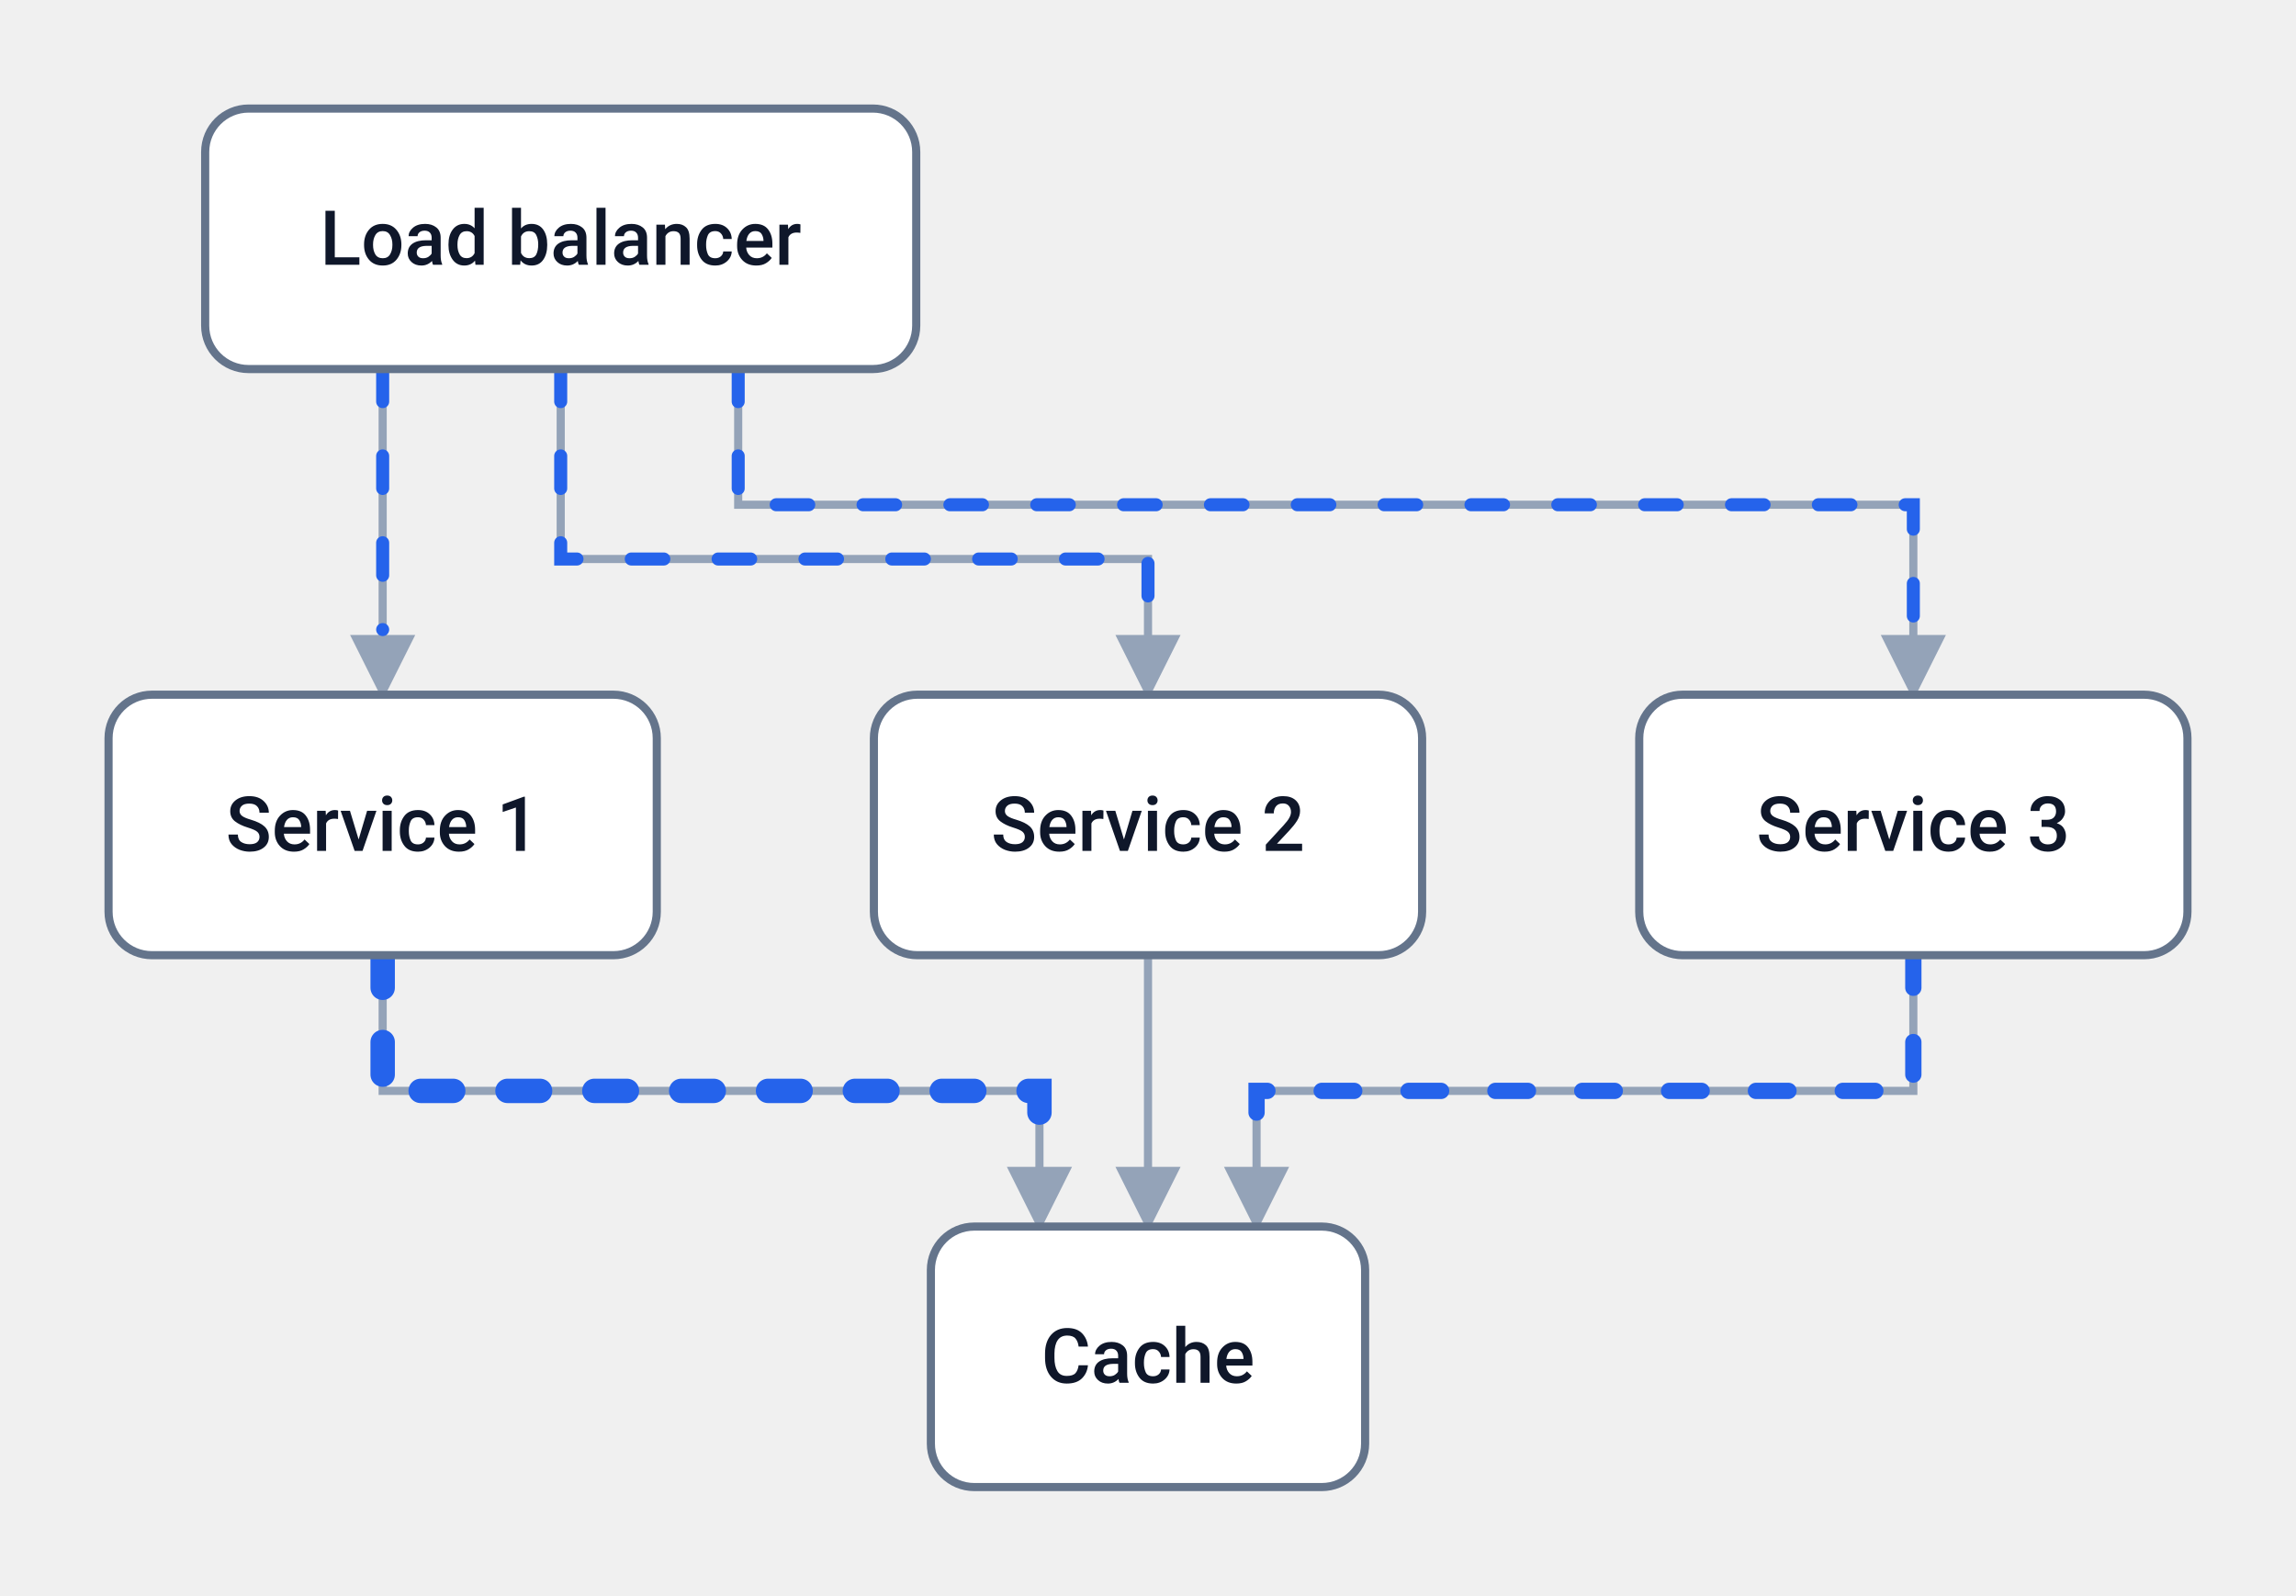
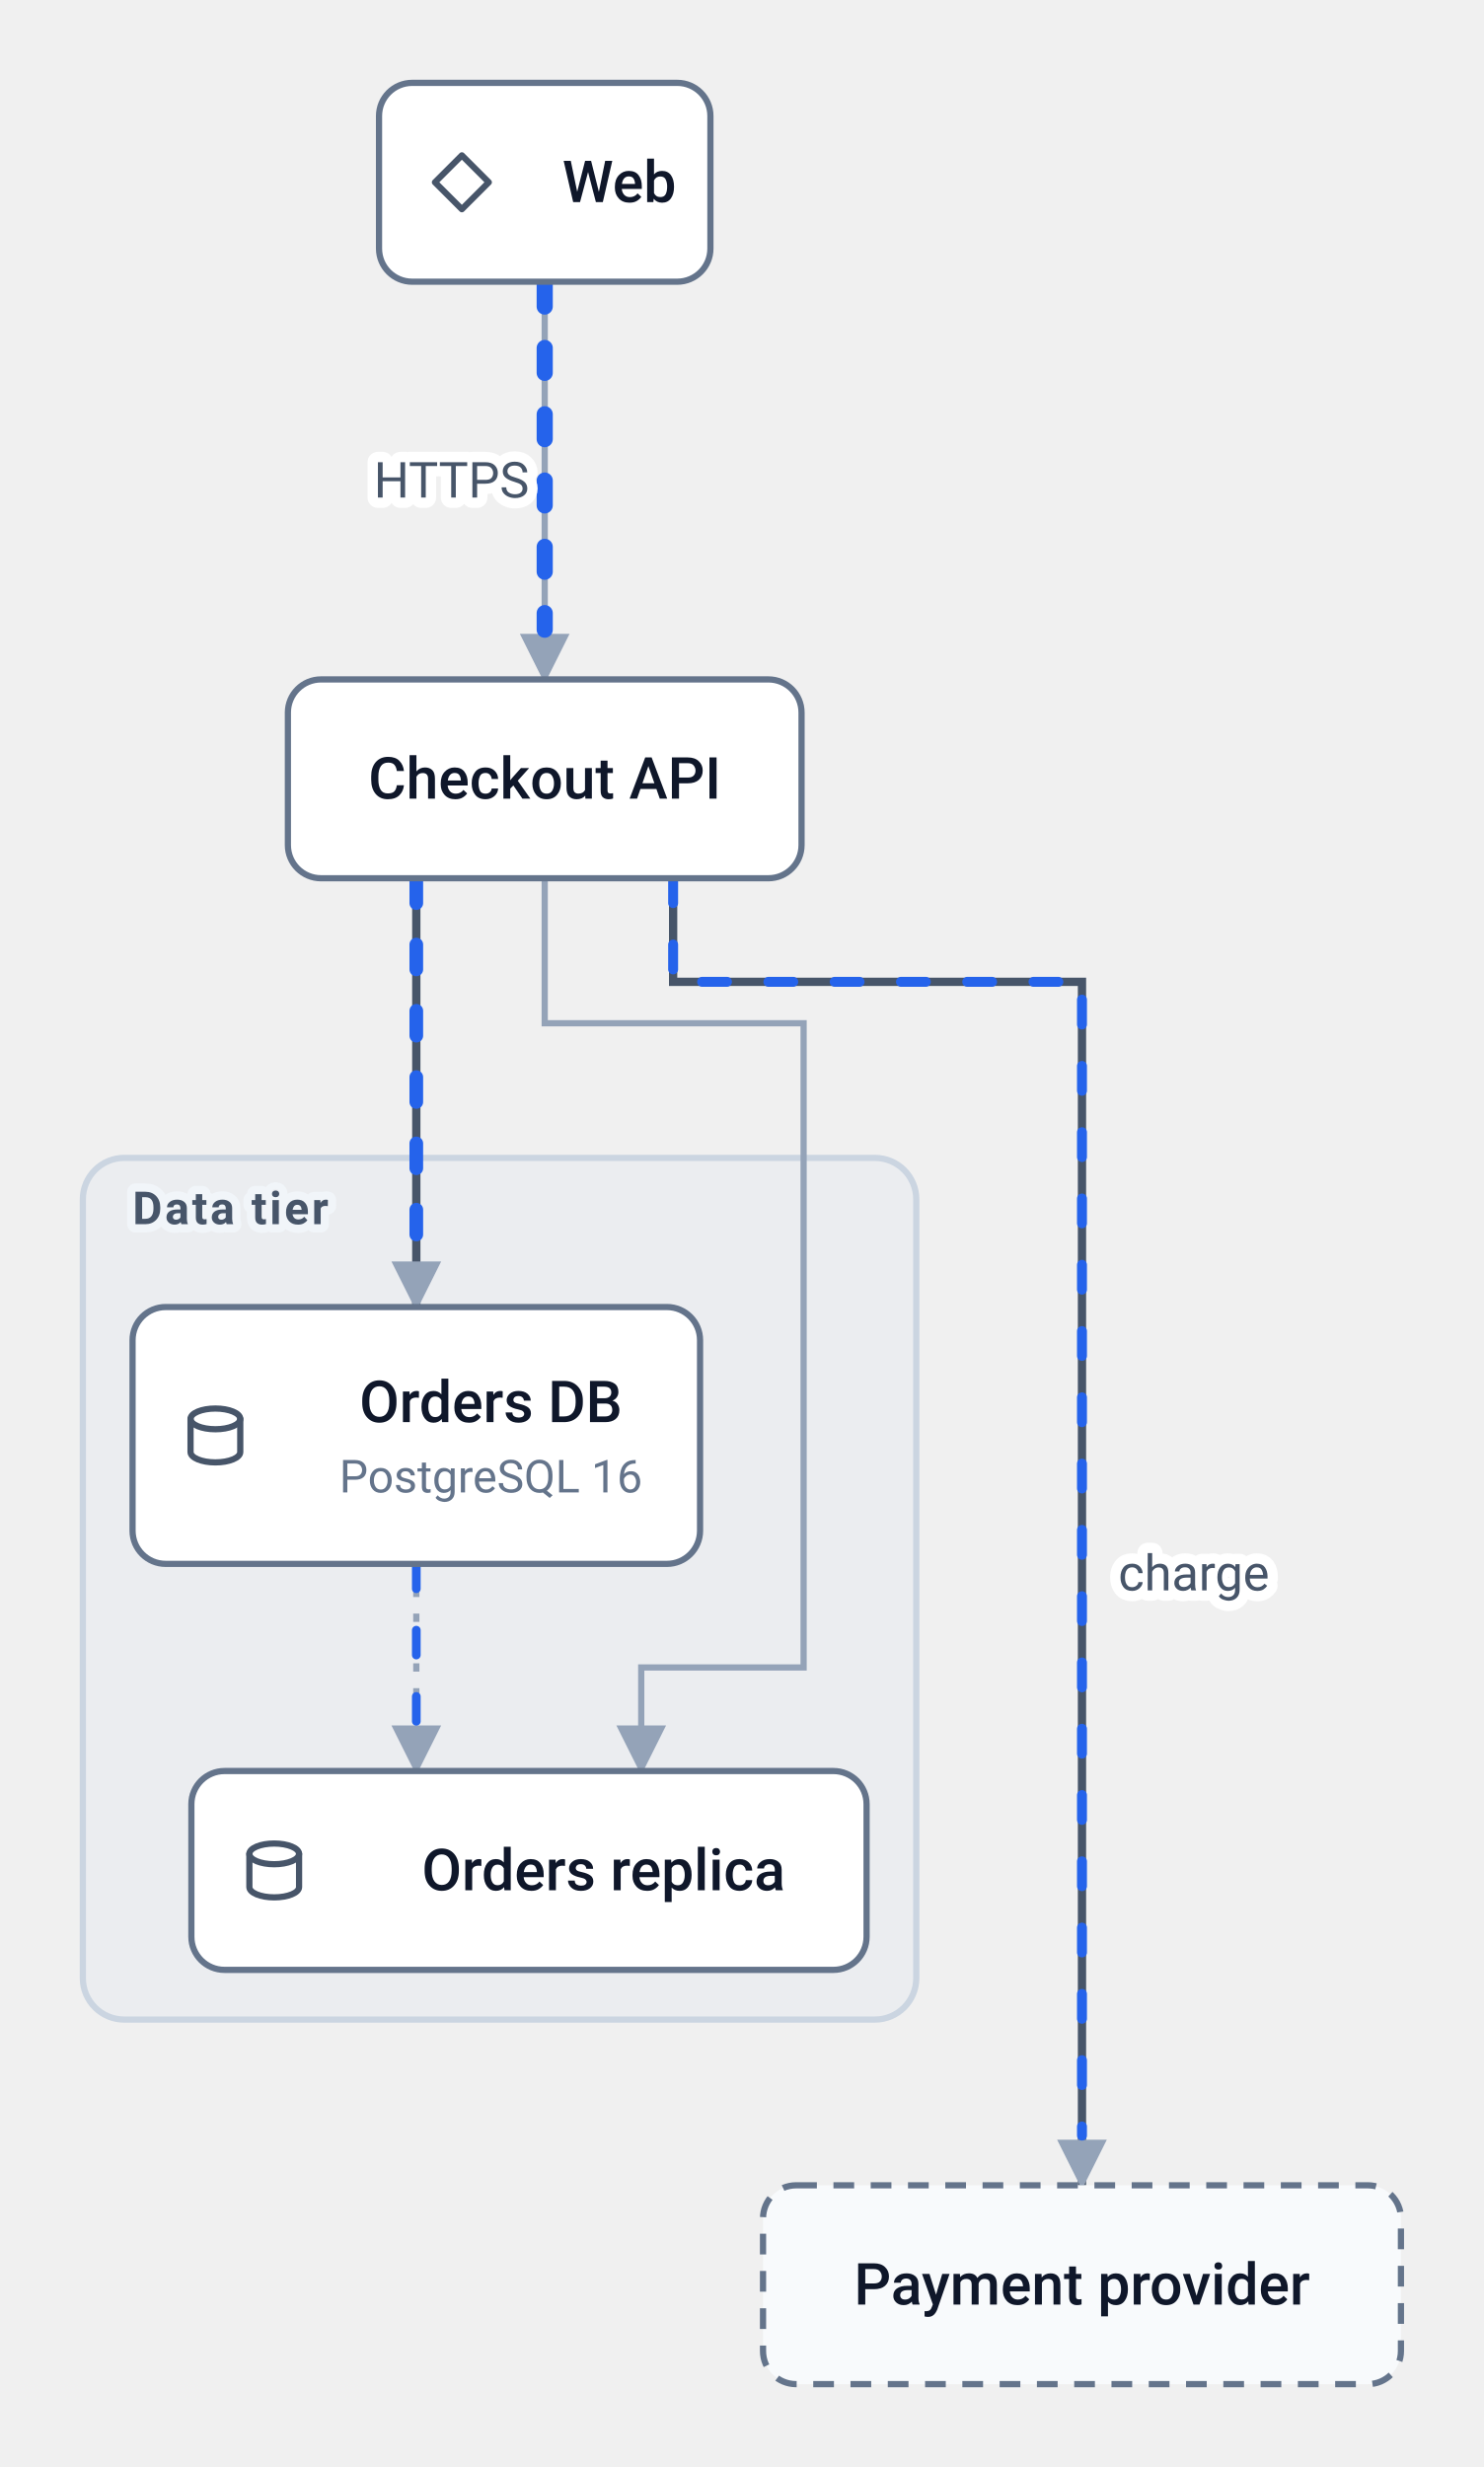
- <svg xmlns="http://www.w3.org/2000/svg" viewBox="0 0 423 294" width="423" height="294" data-orrery="1">
+ <svg xmlns="http://www.w3.org/2000/svg" viewBox="0 0 358.2 595.5" width="358.2" height="595.5" data-orrery="1">
  <style>.group-box{fill:#e2e8f0;fill-opacity:.35;stroke:#cbd5e1;stroke-width:1.5}
.group-label{font:600 11px system-ui,-apple-system,"Segoe UI",Roboto,sans-serif;fill:#475569;letter-spacing:.06em;text-transform:uppercase;paint-order:stroke;stroke:#f1f5f9;stroke-width:4px;stroke-linejoin:round}
.node-box{fill:#ffffff;stroke:#64748b;stroke-width:1.5}
.node-label{font:500 14px system-ui,-apple-system,"Segoe UI",Roboto,sans-serif;fill:#0f172a;text-anchor:middle;dominant-baseline:central}
.node-tech{font:11px system-ui,-apple-system,"Segoe UI",Roboto,sans-serif;fill:#64748b;text-anchor:middle;dominant-baseline:central}
.replicas rect{fill:#ffffff;stroke:#94a3b8;stroke-width:1.5}
.badge{font:600 11px system-ui,-apple-system,"Segoe UI",Roboto,sans-serif;fill:#475569;text-anchor:end;dominant-baseline:central}
.node[data-ghost]{opacity:.5}.node[data-ghost] .node-box{stroke-dasharray:3 3}.node[data-ghost] .node-label{font-style:italic}
.glyph{fill:none;stroke:#475569;stroke-width:1.5;stroke-linejoin:round;stroke-linecap:round}
.glyph-text{font:600 13px system-ui,-apple-system,"Segoe UI",Roboto,sans-serif;fill:#475569;text-anchor:middle;dominant-baseline:central}
.edge{fill:none;stroke:#94a3b8;stroke-width:1.5}
.edge.need{stroke:#475569;stroke-width:2}
.edge-async{stroke-dasharray:6 5}
.edge-replication{stroke-dasharray:2 4}
.edge-dataflow{stroke-width:3}
.flow{fill:none;stroke:#2563eb;stroke-linecap:round;stroke-dasharray:6 10;animation:orrery-flow 1s linear infinite}
.edge-label{font:12px system-ui,-apple-system,"Segoe UI",Roboto,sans-serif;fill:#475569;text-anchor:middle;dominant-baseline:central;paint-order:stroke;stroke:#ffffff;stroke-width:5px;stroke-linejoin:round}
.legend text{font:12px system-ui,-apple-system,"Segoe UI",Roboto,sans-serif;fill:#475569;dominant-baseline:central}.legend .legend-name{font-weight:600;fill:#0f172a}
@keyframes orrery-flow{to{stroke-dashoffset:-16}}
@keyframes orrery-pulse{0%{stroke-opacity:1}50%{stroke-opacity:0.4}100%{stroke-opacity:1}}
.st-degraded .node-box{stroke:#d97706;stroke-width:2;fill:#fffbeb}
.st-degraded .group-box{stroke:#d97706;stroke-width:2;fill:#fffbeb}
.st-degraded .node-label{fill:#92400e}
.st-degraded .group-label{fill:#92400e}
.st-failed .node-box{stroke:#dc2626;stroke-width:2;fill:#fef2f2;animation:orrery-pulse 1.2s linear infinite}
.st-failed .group-box{stroke:#dc2626;stroke-width:2;fill:#fef2f2;animation:orrery-pulse 1.2s linear infinite}
.st-failed .node-label{fill:#991b1b}
.st-failed .group-label{fill:#991b1b}
.st-off .node-box{stroke-dasharray:4 4}
.st-off .group-box{stroke-dasharray:4 4}
.st-off{opacity:0.45}
.kind-external .node-box{stroke-dasharray:5 4;fill:#f8fafc}
.gk-region .group-box{stroke-dasharray:8 6}
.gk-zone .group-box{stroke-dasharray:3 5}
.gk-cluster .group-box{stroke:#94a3b8}
.gk-boundary .group-box{stroke:#dc2626;fill-opacity:0;stroke-dasharray:8 6}</style>
  <defs>
    <marker id="arrow" viewBox="0 0 12 12" refX="11" refY="6" markerWidth="12" markerHeight="12" markerUnits="userSpaceOnUse" orient="auto">
      <path d="M0 0L12 6L0 12z" fill="#94a3b8" />
    </marker>
    <marker id="arrow-start" viewBox="0 0 12 12" refX="1" refY="6" markerWidth="12" markerHeight="12" markerUnits="userSpaceOnUse" orient="auto">
      <path d="M12 0L0 6L12 12z" fill="#94a3b8" />
    </marker>
  </defs>
  <g class="scene">
-     <g class="view" data-view="default" data-title="default" data-size="423 294">
+     <g class="view" data-view="default" data-title="Checkout" data-size="358.2 595.5">
      <g class="groups">
- 
- </g>
+         <g class="group gk-tier st-on" data-group="data" data-bbox="20 279.5 201.2 208" data-state="on">
+           <rect class="group-box" x="20" y="279.5" width="201.2" height="208" rx="10" />
+           <text class="group-label" x="32" y="295.5">Data tier</text>
+         </g>
+       </g>
      <g class="edges">
-         <path class="edge edge-sync" data-edge="lb-&gt;s1" data-kind="sync" d="M70.5 68 L70.5 128" marker-end="url(#arrow)" />
-         <path class="flow" data-flow="lb-&gt;s1" data-load="0.3" d="M70.5 68 L70.5 116" style="stroke-width:2.4;animation-duration:2.3s" />
-         <path class="edge edge-sync" data-edge="lb-&gt;s2" data-kind="sync" d="M103.3 68 L103.3 103 L211.5 103 L211.5 128" marker-end="url(#arrow)" />
-         <path class="flow" data-flow="lb-&gt;s2" data-load="0.3" d="M103.3 68 L103.3 103 L211.5 103 L211.5 116" style="stroke-width:2.4;animation-duration:2.3s" />
-         <path class="edge edge-sync" data-edge="lb-&gt;s3" data-kind="sync" d="M136 68 L136 93 L352.5 93 L352.5 128" marker-end="url(#arrow)" />
-         <path class="flow" data-flow="lb-&gt;s3" data-load="0.3" d="M136 68 L136 93 L352.5 93 L352.5 116" style="stroke-width:2.4;animation-duration:2.3s" />
-         <path class="edge edge-sync" data-edge="s1-&gt;cache" data-kind="sync" d="M70.5 176 L70.5 201 L191.5 201 L191.5 226" marker-end="url(#arrow)" />
-         <path class="flow" data-flow="s1-&gt;cache" data-load="1" d="M70.5 176 L70.5 201 L191.5 201 L191.5 214" style="stroke-width:4.5;animation-duration:0.5s" />
-         <path class="edge edge-sync" data-edge="s2-&gt;cache" data-kind="sync" d="M211.5 176 L211.5 226" marker-end="url(#arrow)" />
-         <path class="flow" data-flow="s2-&gt;cache" data-load="0" d="M211.5 176 L211.5 214" style="stroke-width:1.5;animation:none;opacity:0" />
-         <path class="edge edge-sync" data-edge="s3-&gt;cache" data-kind="sync" d="M352.5 176 L352.5 201 L231.5 201 L231.5 226" marker-end="url(#arrow)" />
-         <path class="flow" data-flow="s3-&gt;cache" data-load="0.5" d="M352.5 176 L352.5 201 L231.5 201 L231.5 214" style="stroke-width:3;animation-duration:1.8s" />
+         <path class="edge edge-sync" data-edge="web-&gt;api" data-kind="sync" d="M131.5 68 L131.5 164" marker-end="url(#arrow)" />
+         <path class="flow" data-flow="web-&gt;api" data-load="0.8" d="M131.5 68 L131.5 152" style="stroke-width:3.9;animation-duration:1s" />
+         <text class="edge-label" x="109" y="116">HTTPS</text>
+         <path class="edge edge-sync need" data-edge="api-&gt;orders" data-kind="sync" d="M100.5 212 L100.5 315.5" marker-end="url(#arrow)" />
+         <path class="flow" data-flow="api-&gt;orders" data-load="0.6" d="M100.5 212 L100.5 303.5" style="stroke-width:3.3;animation-duration:1.5s" />
+         <path class="edge edge-sync" data-edge="api-&gt;replica" data-kind="sync" d="M131.5 212 L131.5 247 L194 247 L194 402.5 L154.8 402.5 L154.8 427.5" marker-end="url(#arrow)" />
+         <path class="flow" data-flow="api-&gt;replica" data-load="0" d="M131.5 212 L131.5 247 L194 247 L194 402.5 L154.8 402.5 L154.8 415.5" style="stroke-width:1.5;animation:none;opacity:0" />
+         <path class="edge edge-replication" data-edge="orders-&gt;replica" data-kind="replication" d="M100.5 377.5 L100.5 427.5" marker-end="url(#arrow)" />
+         <path class="flow" data-flow="orders-&gt;replica" data-load="0.2" d="M100.5 377.5 L100.5 415.5" style="stroke-width:2.1;animation-duration:2.5s" />
+         <path class="edge edge-sync need" data-edge="api-&gt;payments" data-kind="sync" d="M162.5 212 L162.5 237 L261.2 237 L261.2 527.5" marker-end="url(#arrow)" />
+         <path class="flow" data-flow="api-&gt;payments" data-load="0.3" d="M162.5 212 L162.5 237 L261.2 237 L261.2 515.5" style="stroke-width:2.4;animation-duration:2.3s" />
+         <text class="edge-label" x="288.2" y="379.8">charge</text>
      </g>
      <g class="nodes">
-         <g class="node kind-service st-on" data-node="lb" data-kind="service" data-state="on" data-bbox="37.8 20 131 48" transform="translate(37.8 20)">
-           <rect class="node-box" width="131" height="48" rx="8" />
-           <text class="node-label" x="65.5" y="24">Load balancer</text>
+         <g class="node kind-gateway st-on" data-node="web" data-kind="gateway" data-state="on" data-bbox="91.5 20 80 48" transform="translate(91.5 20)">
+           <rect class="node-box" width="80" height="48" rx="8" />
+           <g class="glyph" transform="translate(12 16)">
+             <path d="M8 1.5l6.5 6.5L8 14.5 1.5 8z" />
+           </g>
+           <text class="node-label" x="58" y="24">Web</text>
        </g>
-         <g class="node kind-service st-on" data-node="s1" data-kind="service" data-state="on" data-bbox="20 128 101 48" transform="translate(20 128)">
-           <rect class="node-box" width="101" height="48" rx="8" />
-           <text class="node-label" x="50.5" y="24">Service 1</text>
+         <g class="node kind-service st-on" data-node="api" data-kind="service" data-state="on" data-bbox="69.5 164 124 48" transform="translate(69.5 164)">
+           <rect class="node-box" width="124" height="48" rx="8" />
+           <text class="node-label" x="62" y="24">Checkout API</text>
        </g>
-         <g class="node kind-service st-on" data-node="s2" data-kind="service" data-state="on" data-bbox="161 128 101 48" transform="translate(161 128)">
-           <rect class="node-box" width="101" height="48" rx="8" />
-           <text class="node-label" x="50.5" y="24">Service 2</text>
+         <g class="node kind-database st-on" data-node="orders" data-kind="database" data-state="on" data-bbox="32 315.5 137 62" transform="translate(32 315.5)">
+           <rect class="node-box" width="137" height="62" rx="8" />
+           <g class="glyph" transform="translate(12 23)">
+             <ellipse cx="8" cy="4" rx="6" ry="2.5" />
+             <path d="M2 4v8c0 1.4 2.7 2.5 6 2.5s6-1.1 6-2.5V4" />
+           </g>
+           <text class="node-label" x="86.5" y="23">Orders DB</text>
+           <text class="node-tech" x="86.5" y="41">PostgreSQL 16</text>
        </g>
-         <g class="node kind-service st-on" data-node="s3" data-kind="service" data-state="on" data-bbox="302 128 101 48" transform="translate(302 128)">
-           <rect class="node-box" width="101" height="48" rx="8" />
-           <text class="node-label" x="50.5" y="24">Service 3</text>
+         <g class="node kind-database st-on" data-node="replica" data-kind="database" data-state="on" data-bbox="46.2 427.5 163 48" transform="translate(46.2 427.5)">
+           <rect class="node-box" width="163" height="48" rx="8" />
+           <g class="glyph" transform="translate(12 16)">
+             <ellipse cx="8" cy="4" rx="6" ry="2.5" />
+             <path d="M2 4v8c0 1.4 2.7 2.5 6 2.5s6-1.1 6-2.5V4" />
+           </g>
+           <text class="node-label" x="99.5" y="24">Orders replica</text>
        </g>
-         <g class="node kind-service st-on" data-node="cache" data-kind="service" data-state="on" data-bbox="171.5 226 80 48" transform="translate(171.5 226)">
-           <rect class="node-box" width="80" height="48" rx="8" />
-           <text class="node-label" x="40" y="24">Cache</text>
+         <g class="node kind-external st-on" data-node="payments" data-kind="external" data-state="on" data-bbox="184.2 527.5 154 48" transform="translate(184.2 527.5)">
+           <rect class="node-box" width="154" height="48" rx="8" />
+           <text class="node-label" x="77" y="24">Payment provider</text>
        </g>
      </g>
    </g>
  </g>
</svg>
